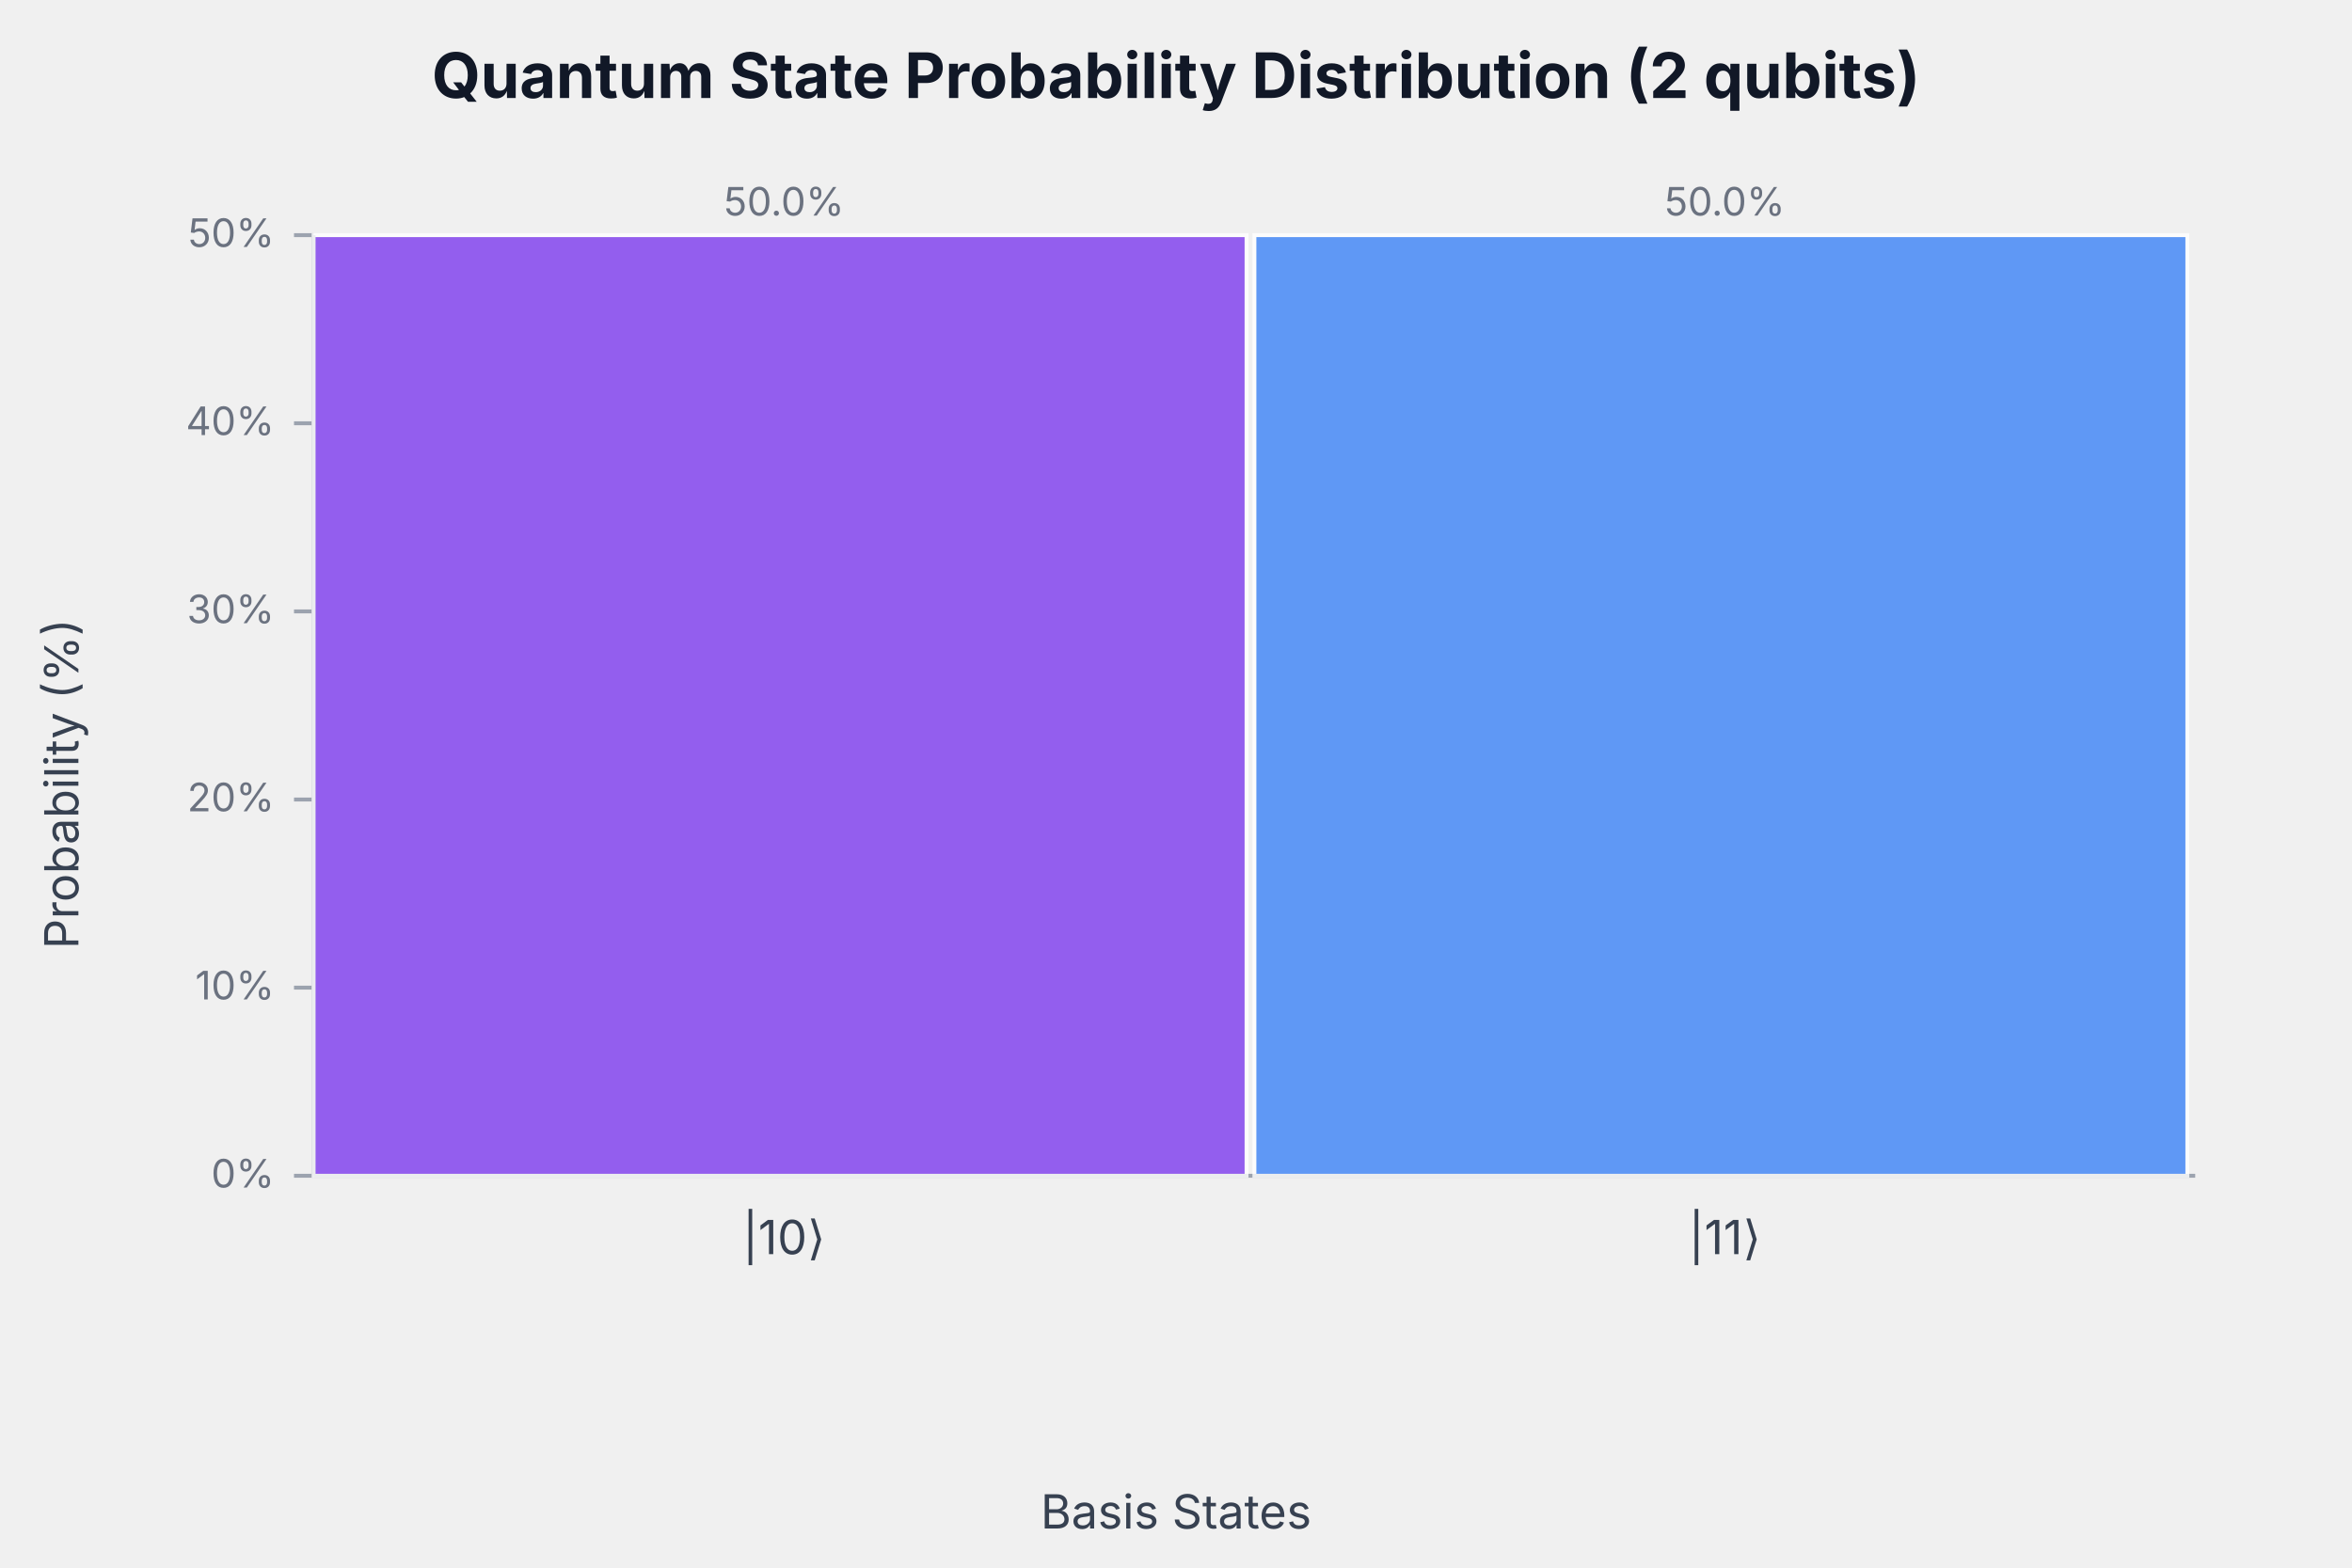
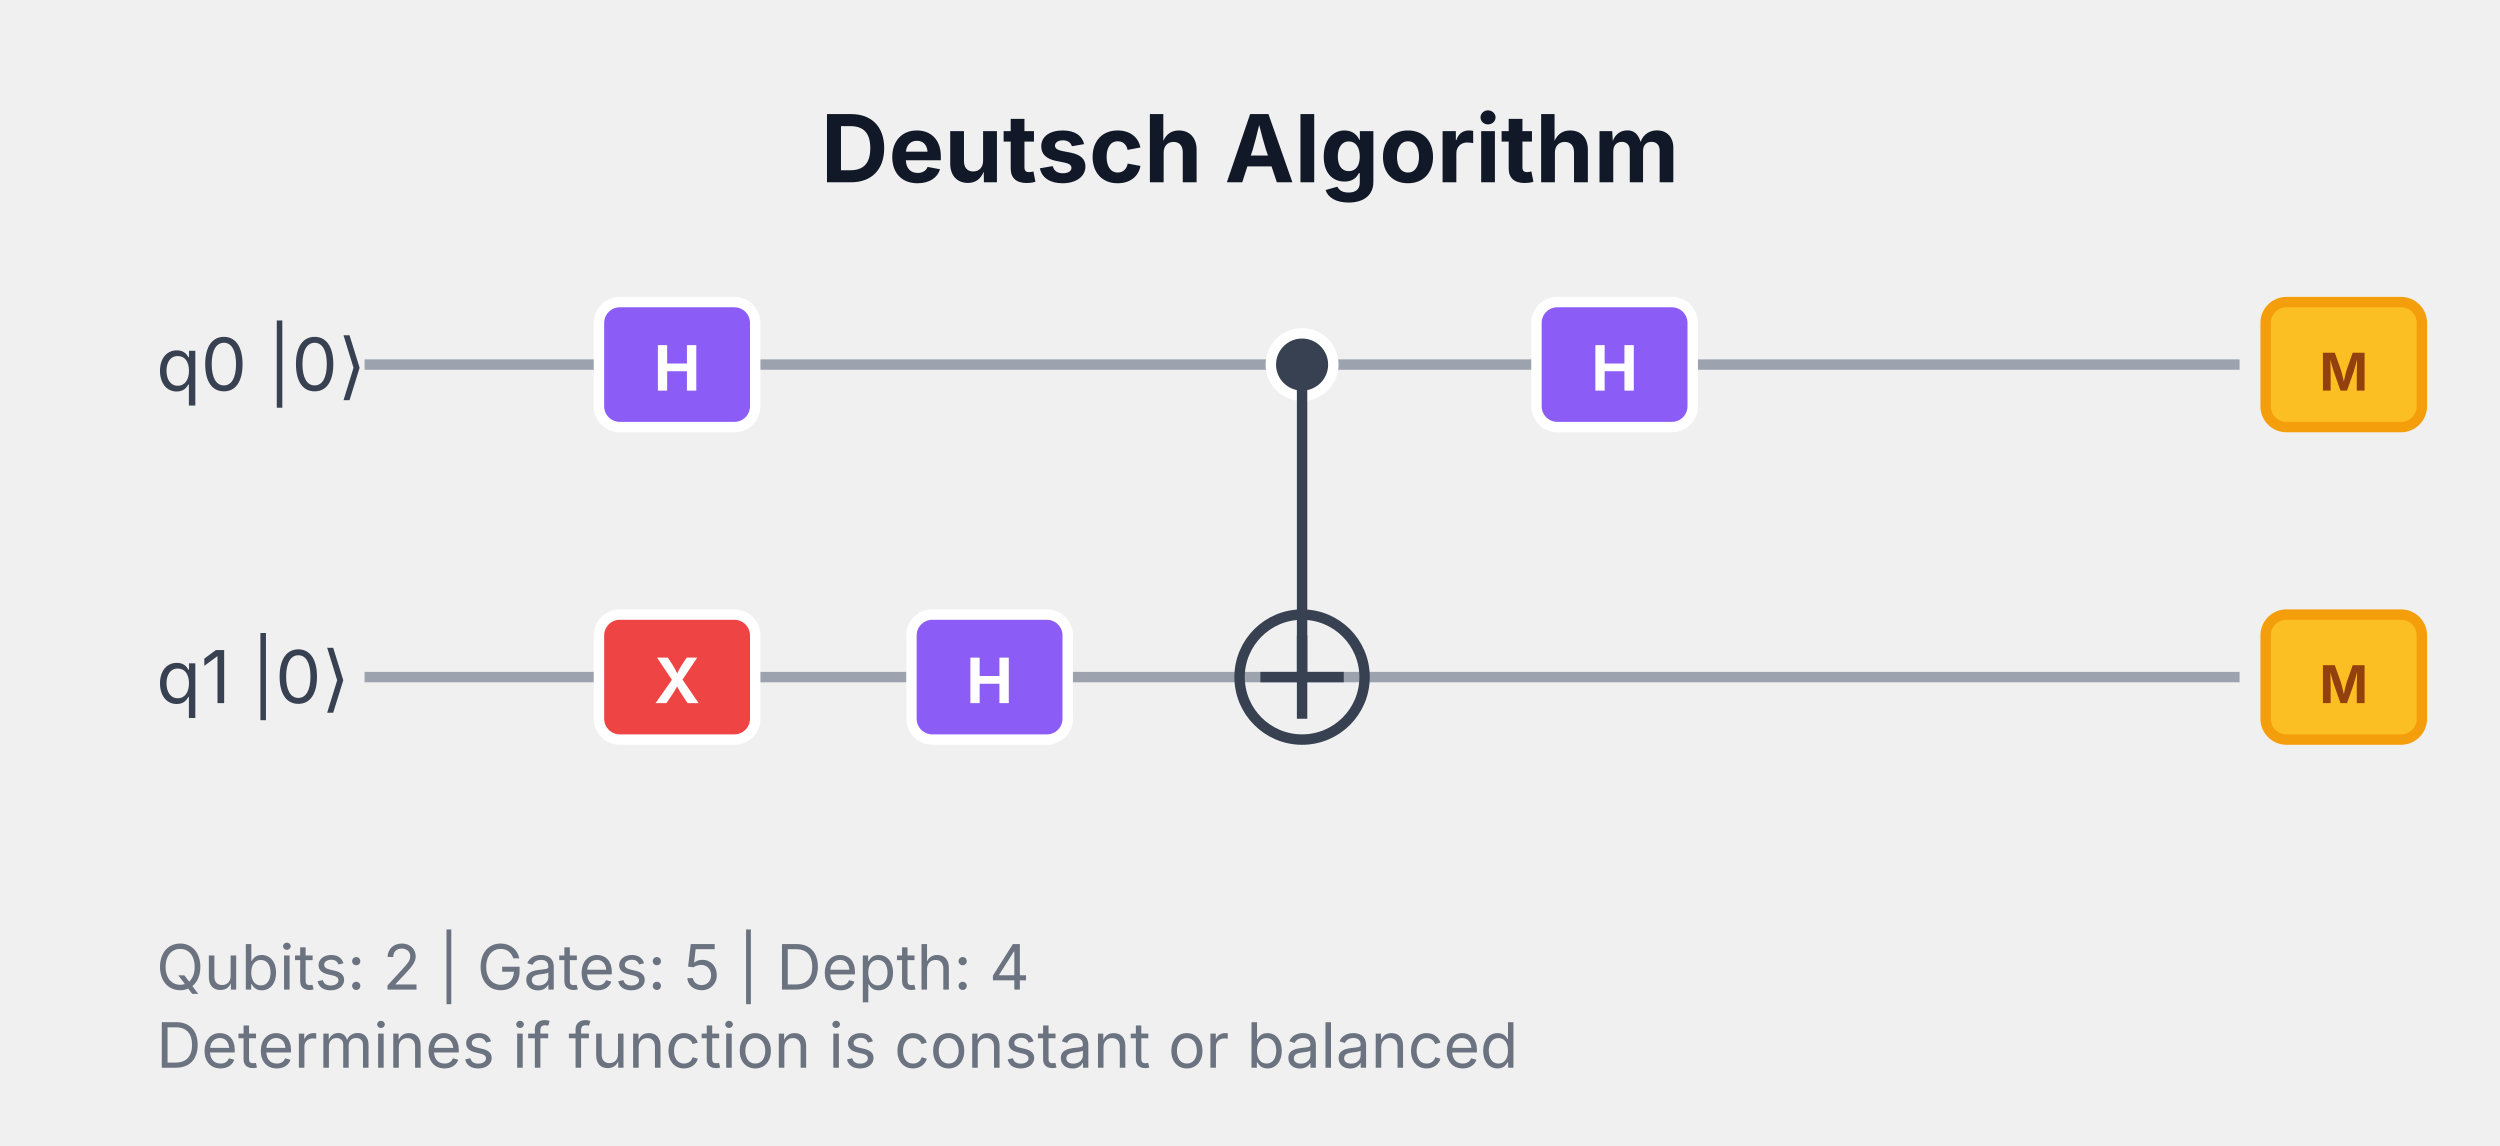
- <svg xmlns="http://www.w3.org/2000/svg" height="400" style="background-color: #f9fafb; border: 1px solid #e5e7eb; border-radius: 8px;" width="600">
+ <svg xmlns="http://www.w3.org/2000/svg" height="220" style="background-color: #ffffff; border: 1px solid #e5e7eb; border-radius: 8px;" width="480">
  <defs>
-     <style>text { font-family: 'SF Pro Display', 'Segoe UI', system-ui, sans-serif; }
-                    rect:hover { opacity: 1; stroke-width: 2; }</style>
+     <style>.gate-group:hover rect { opacity: 1; stroke-width: 3; }
+                          .gate-group:hover circle { stroke-width: 3; }
+                          text { font-family: 'SF Pro Display', 'Segoe UI', system-ui, sans-serif; }</style>
  </defs>
-   <text fill="#111827" font-size="16" font-weight="bold" text-anchor="middle" x="300" y="25">Quantum State Probability Distribution (2 qubits)</text>
-   <text fill="#374151" font-size="12" text-anchor="middle" transform="rotate(-90 20 200)" x="20" y="200">Probability (%)</text>
-   <text fill="#374151" font-size="12" text-anchor="middle" x="300" y="390">Basis States</text>
+   <text fill="#111827" font-size="18" font-weight="bold" text-anchor="middle" x="240" y="35">Deutsch Algorithm</text>
  <g>
-     <line stroke="#9ca3af" stroke-width="1" x1="80" x2="80" y1="60" y2="300" />
-     <g>
-       <line stroke="#9ca3af" stroke-width="1" x1="75" x2="80" y1="300.0" y2="300.0" />
-       <text fill="#6b7280" font-size="10" text-anchor="end" x="70" y="303.0">0%</text>
-     </g>
-     <g>
-       <line stroke="#9ca3af" stroke-width="1" x1="75" x2="80" y1="252" y2="252" />
-       <text fill="#6b7280" font-size="10" text-anchor="end" x="70" y="255">10%</text>
-     </g>
-     <g>
-       <line stroke="#9ca3af" stroke-width="1" x1="75" x2="80" y1="204" y2="204" />
-       <text fill="#6b7280" font-size="10" text-anchor="end" x="70" y="207">20%</text>
-     </g>
-     <g>
-       <line stroke="#9ca3af" stroke-width="1" x1="75" x2="80" y1="156" y2="156" />
-       <text fill="#6b7280" font-size="10" text-anchor="end" x="70" y="159">30%</text>
-     </g>
-     <g>
-       <line stroke="#9ca3af" stroke-width="1" x1="75" x2="80" y1="108" y2="108" />
-       <text fill="#6b7280" font-size="10" text-anchor="end" x="70" y="111">40%</text>
-     </g>
-     <g>
-       <line stroke="#9ca3af" stroke-width="1" x1="75" x2="80" y1="60" y2="60" />
-       <text fill="#6b7280" font-size="10" text-anchor="end" x="70" y="63">50%</text>
-     </g>
+     <text fill="#374151" font-size="14" x="30" y="75">q0 |0⟩</text>
+     <line stroke="#9ca3af" stroke-width="2" x1="70" x2="430" y1="70" y2="70" />
  </g>
-   <line stroke="#9ca3af" stroke-width="1" x1="80" x2="560" y1="300" y2="300" />
-   <g class="bar-group">
-     <rect fill="#7c3aed" height="240.0" opacity="0.8" stroke="#ffffff" stroke-width="1" width="238" x="80" y="60.0" />
-     <text fill="#374151" font-size="12" text-anchor="middle" x="200" y="320">|10⟩</text>
-     <text fill="#6b7280" font-size="10" text-anchor="middle" x="200" y="55.0">50.0%</text>
+   <g>
+     <text fill="#374151" font-size="14" x="30" y="135">q1 |0⟩</text>
+     <line stroke="#9ca3af" stroke-width="2" x1="70" x2="430" y1="130" y2="130" />
  </g>
-   <g class="bar-group">
-     <rect fill="#3b82f6" height="240.0" opacity="0.8" stroke="#ffffff" stroke-width="1" width="238" x="320" y="60.0" />
-     <text fill="#374151" font-size="12" text-anchor="middle" x="440" y="320">|11⟩</text>
-     <text fill="#6b7280" font-size="10" text-anchor="middle" x="440" y="55.0">50.0%</text>
+   <g class="gate-group">
+     <rect fill="#ef4444" height="24" rx="4" stroke="#ffffff" stroke-width="2" width="30" x="115" y="118" />
+     <text fill="#ffffff" font-size="12" font-weight="bold" text-anchor="middle" x="130" y="135">X</text>
+   </g>
+   <g class="gate-group">
+     <rect fill="#8b5cf6" height="24" rx="4" stroke="#ffffff" stroke-width="2" width="30" x="115" y="58" />
+     <text fill="#ffffff" font-size="12" font-weight="bold" text-anchor="middle" x="130" y="75">H</text>
+   </g>
+   <g class="gate-group">
+     <rect fill="#8b5cf6" height="24" rx="4" stroke="#ffffff" stroke-width="2" width="30" x="175" y="118" />
+     <text fill="#ffffff" font-size="12" font-weight="bold" text-anchor="middle" x="190" y="135">H</text>
+   </g>
+   <g class="gate-group">
+     <circle cx="250" cy="70" fill="#374151" r="6" stroke="#ffffff" stroke-width="2" />
+     <circle cx="250" cy="130" fill="none" r="12" stroke="#374151" stroke-width="2" />
+     <line stroke="#374151" stroke-width="2" x1="242" x2="258" y1="130" y2="130" />
+     <line stroke="#374151" stroke-width="2" x1="250" x2="250" y1="122" y2="138" />
+     <line stroke="#374151" stroke-width="2" x1="250" x2="250" y1="70" y2="130" />
+   </g>
+   <g class="gate-group">
+     <rect fill="#8b5cf6" height="24" rx="4" stroke="#ffffff" stroke-width="2" width="30" x="295" y="58" />
+     <text fill="#ffffff" font-size="12" font-weight="bold" text-anchor="middle" x="310" y="75">H</text>
+   </g>
+   <g>
+     <rect fill="#fbbf24" height="24" rx="4" stroke="#f59e0b" stroke-width="2" width="30" x="435" y="58" />
+     <text fill="#92400e" font-size="10" font-weight="bold" text-anchor="middle" x="450" y="75">M</text>
+   </g>
+   <g>
+     <rect fill="#fbbf24" height="24" rx="4" stroke="#f59e0b" stroke-width="2" width="30" x="435" y="118" />
+     <text fill="#92400e" font-size="10" font-weight="bold" text-anchor="middle" x="450" y="135">M</text>
+   </g>
+   <g>
+     <text fill="#6b7280" font-size="12" x="30" y="190">Qubits: 2 | Gates: 5 | Depth: 4</text>
+     <text fill="#6b7280" font-size="12" x="30" y="205">Determines if function is constant or balanced</text>
  </g>
</svg>
